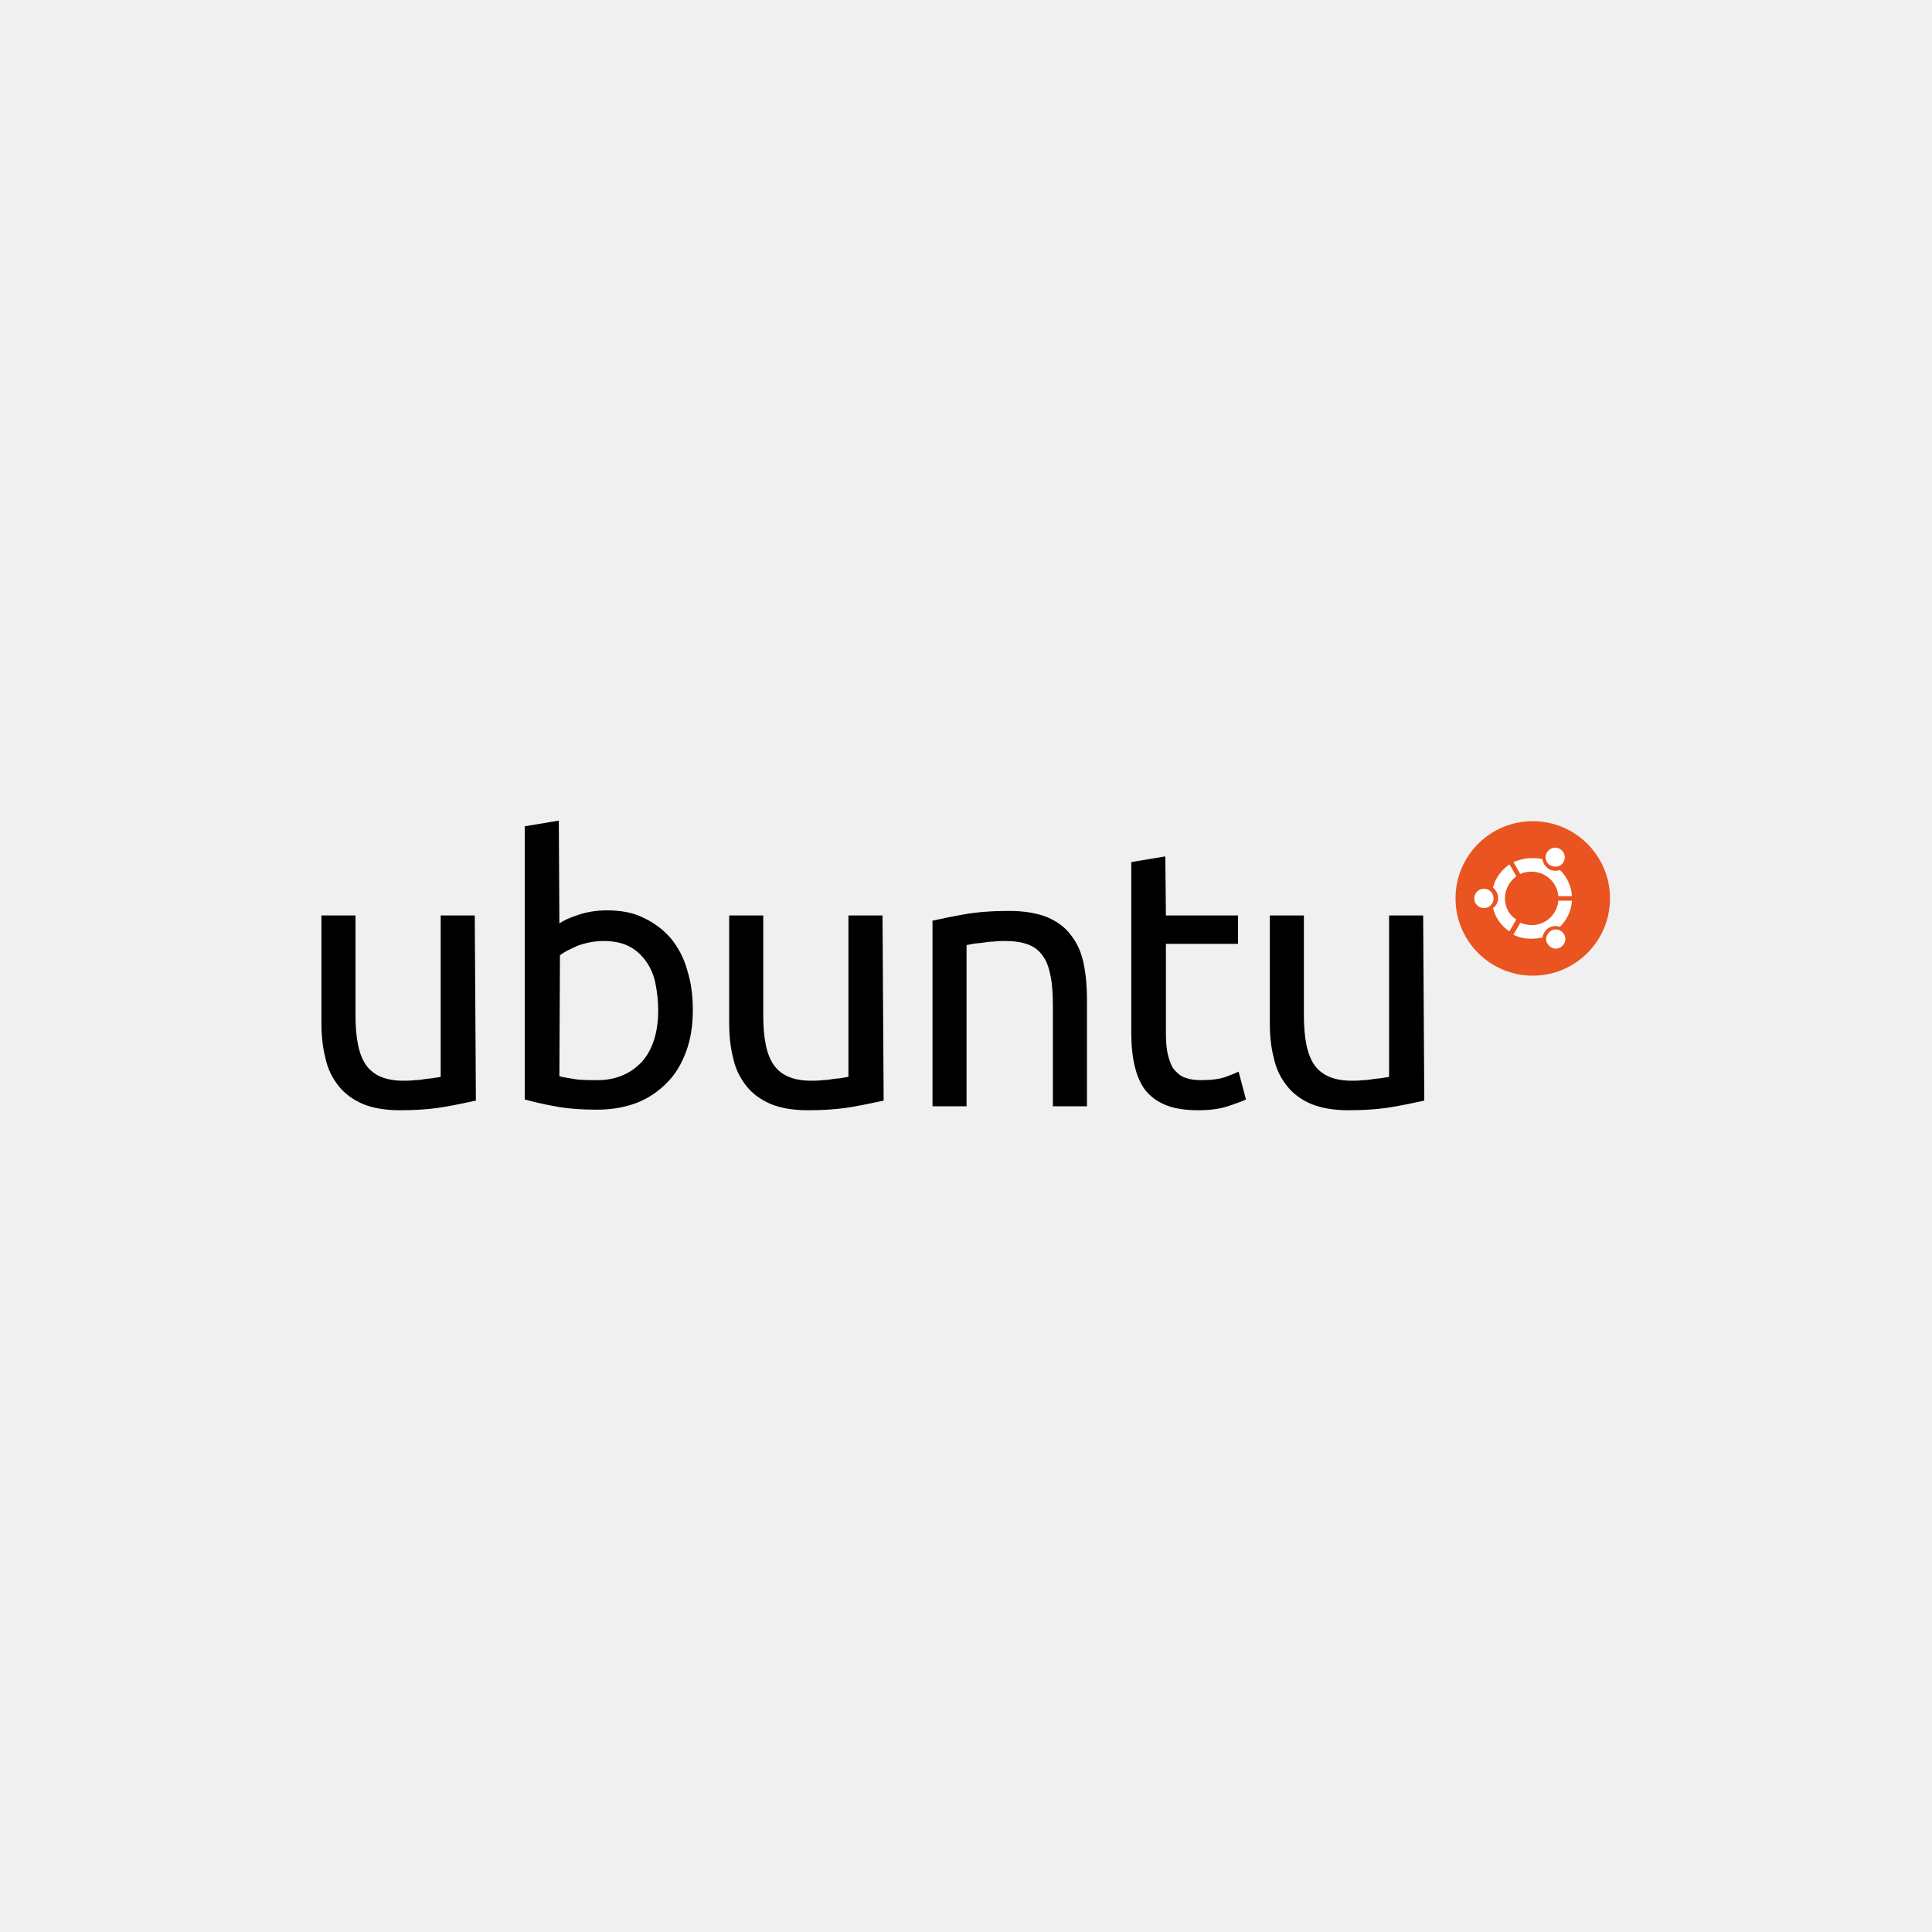
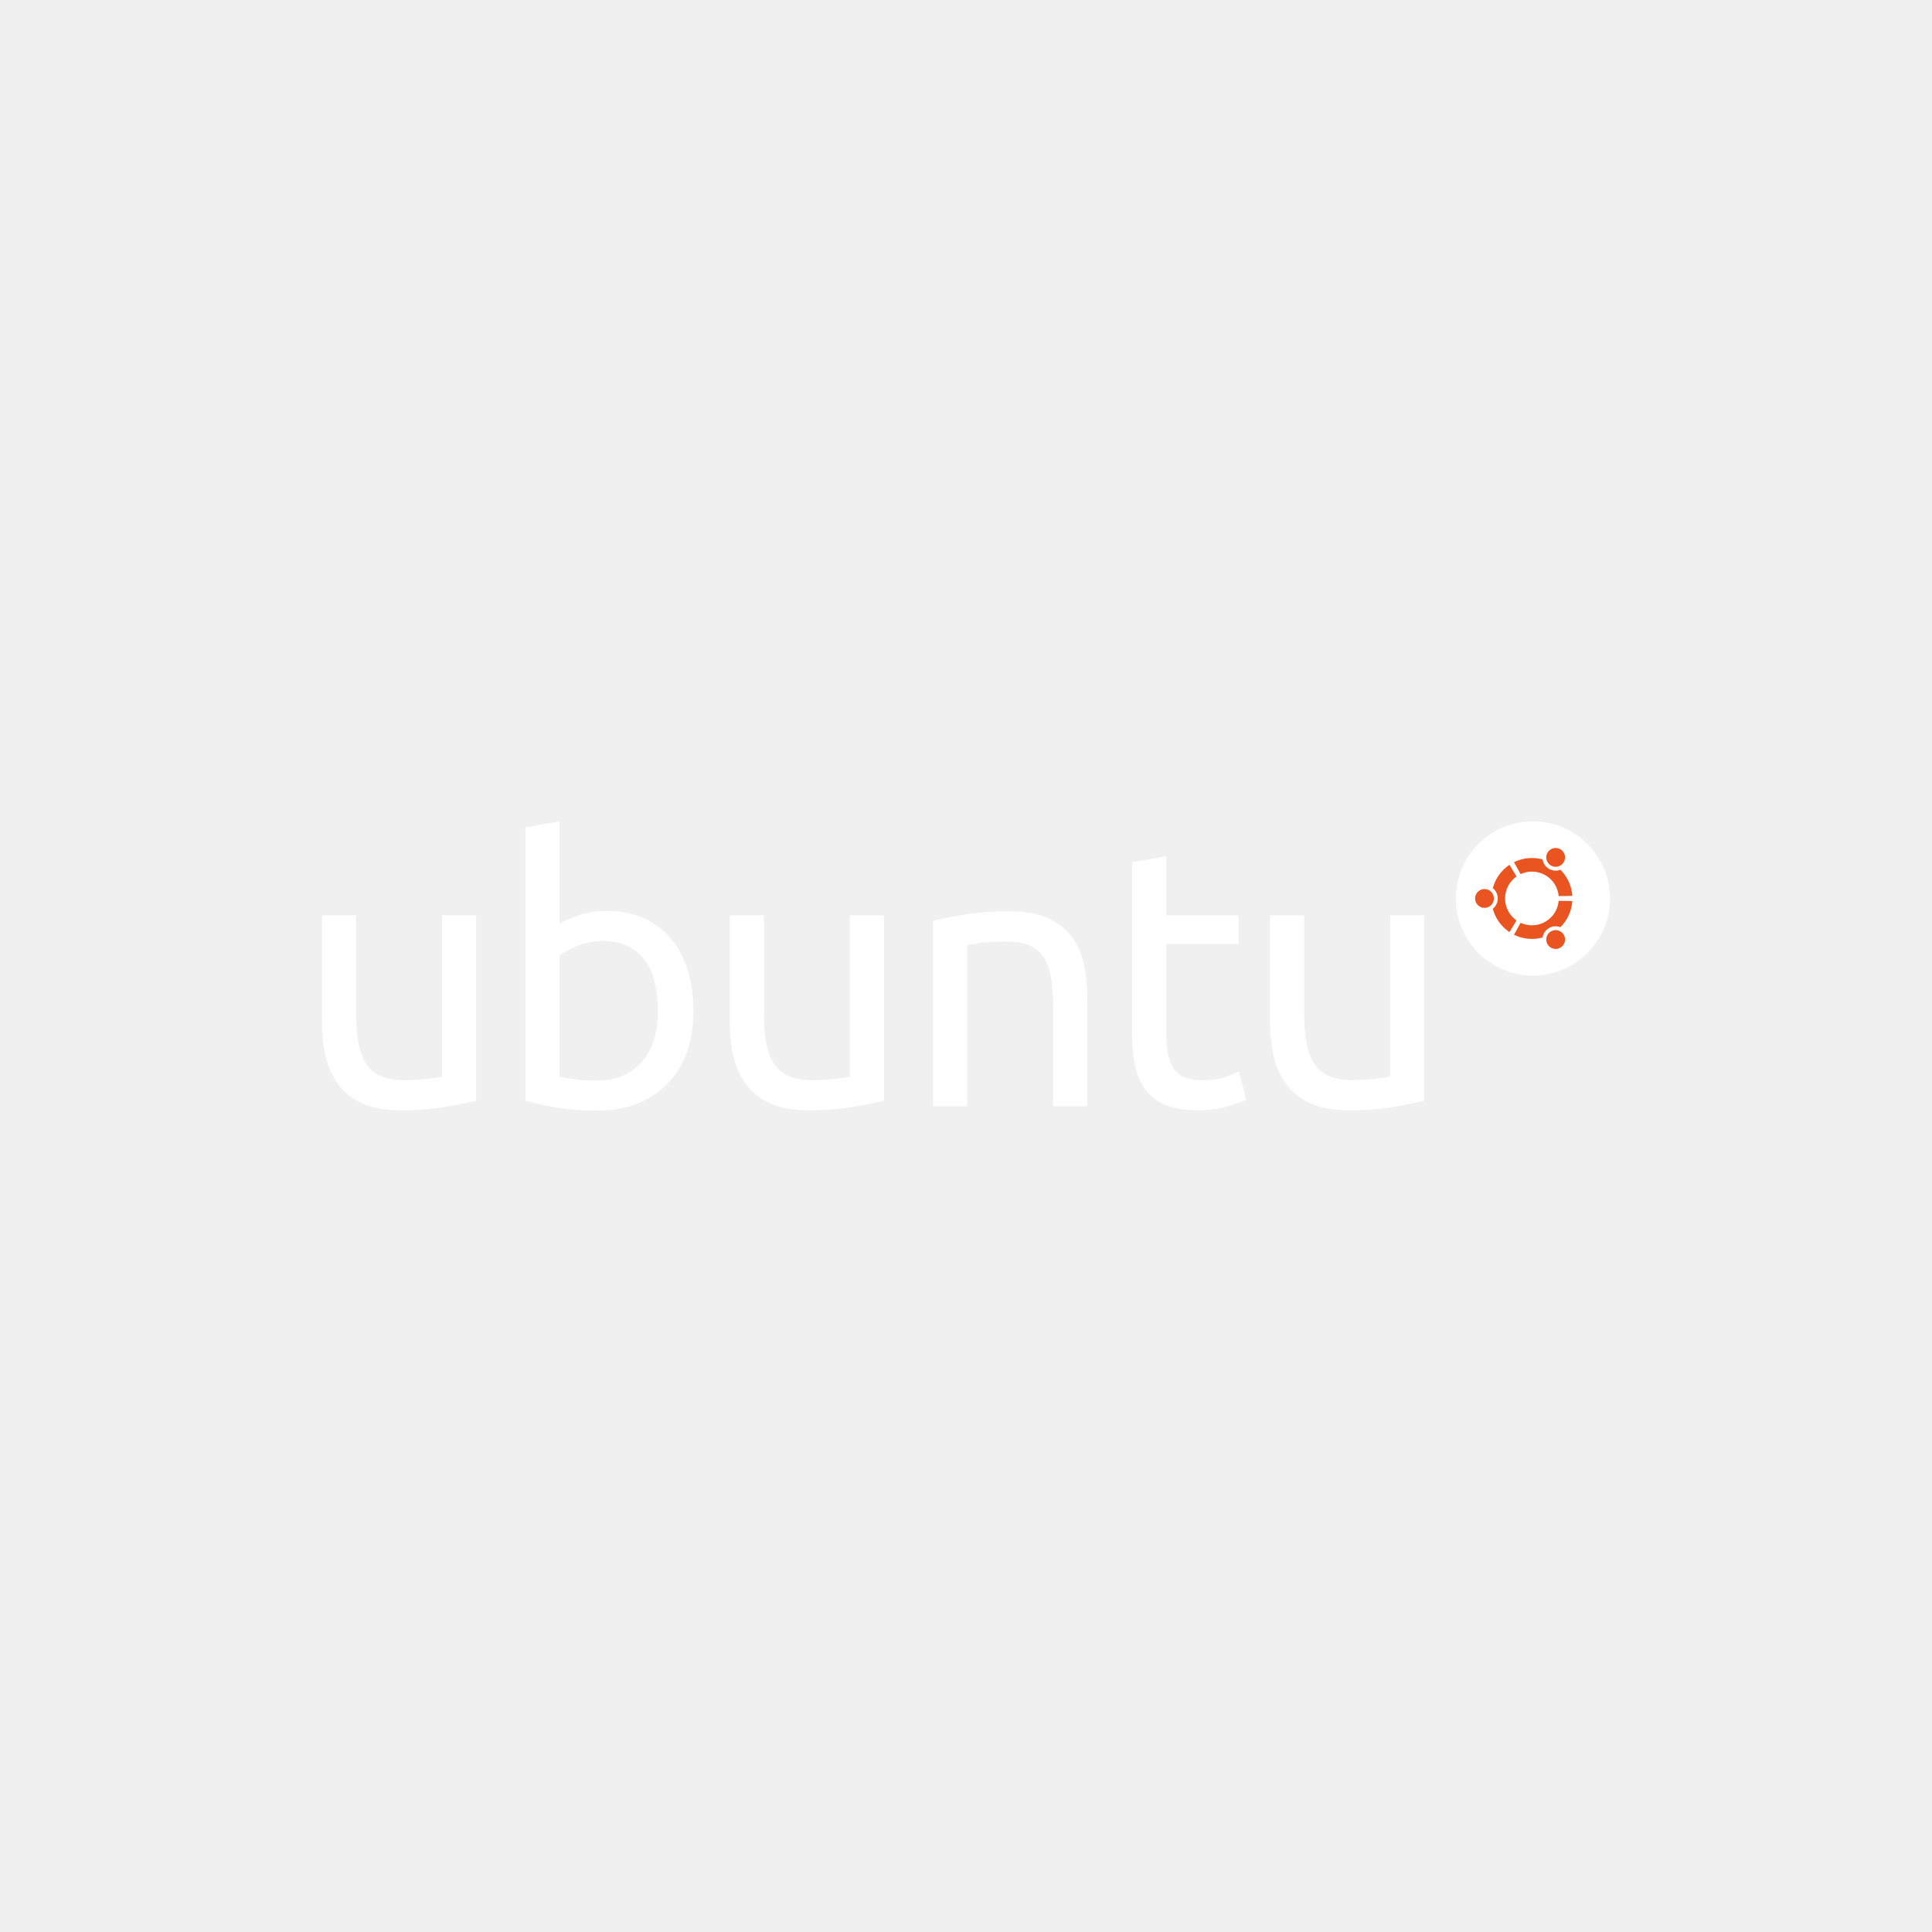
- <svg xmlns="http://www.w3.org/2000/svg" version="1.1" id="ubuntu__x5F__white_x26_orange_x28_cof_x29_" x="0px" y="0px" viewBox="0 0 340.2 340.2" style="enable-background:new 0 0 340.2 340.2;" xml:space="preserve">
-   <style type="text/css">
- 	.st0{fill:#E95420;}
- 	.st1{fill:#FFFFFF;}
- </style>
-   <g id="g3" transform="translate(0,215.433)">
- </g>
-   <g id="g5" transform="translate(0,215.433)">
- </g>
-   <g id="g7" transform="translate(0,215.433)">
- </g>
-   <g id="g9" transform="translate(0,215.433)">
- </g>
-   <g id="g13">
-     <path id="path15" d="M83.8,193.8c-1.4,0.3-3.2,0.7-5.5,1.1c-2.3,0.4-4.9,0.6-7.9,0.6   c-2.6,0-4.8-0.4-6.5-1.1c-1.8-0.8-3.2-1.8-4.3-3.2c-1.1-1.4-1.9-3-2.3-4.9c-0.5-1.9-0.7-4-0.7-6.2v-18.9h6v17.6   c0,4.1,0.6,7,1.9,8.8c1.3,1.8,3.5,2.7,6.5,2.7c0.6,0,1.3,0,2-0.1c0.7,0,1.3-0.1,1.9-0.2c0.6-0.1,1.2-0.1,1.6-0.2   c0.5-0.1,0.9-0.1,1.1-0.2v-28.4h6L83.8,193.8L83.8,193.8z" />
-     <path id="path17" d="M98.5,162.6c0.7-0.5,1.8-1,3.3-1.5c1.5-0.5,3.2-0.8,5.1-0.8   c2.4,0,4.6,0.4,6.4,1.3c1.9,0.9,3.5,2.1,4.8,3.6c1.3,1.6,2.3,3.4,2.9,5.6c0.7,2.2,1,4.5,1,7.1c0,2.7-0.4,5.2-1.2,7.3   c-0.8,2.2-1.9,4-3.4,5.5c-1.5,1.5-3.2,2.7-5.3,3.5c-2.1,0.8-4.4,1.2-7,1.2c-2.8,0-5.3-0.2-7.4-0.6c-2.2-0.4-3.9-0.8-5.3-1.2v-48.1   l6-1L98.5,162.6L98.5,162.6z M98.5,189.5c0.6,0.2,1.5,0.3,2.6,0.5c1.1,0.2,2.5,0.2,4.1,0.2c3.2,0,5.8-1.1,7.8-3.2   c1.9-2.1,2.9-5.2,2.9-9.1c0-1.7-0.2-3.3-0.5-4.8c-0.3-1.5-0.9-2.8-1.7-3.9c-0.8-1.1-1.8-2-3-2.6s-2.7-0.9-4.4-0.9   c-1.6,0-3.1,0.3-4.5,0.8c-1.4,0.6-2.4,1.1-3.2,1.7L98.5,189.5L98.5,189.5z" />
-     <path id="path19" d="M155.6,193.8c-1.4,0.3-3.2,0.7-5.5,1.1c-2.3,0.4-4.9,0.6-7.9,0.6   c-2.6,0-4.8-0.4-6.5-1.1c-1.8-0.8-3.2-1.8-4.3-3.2c-1.1-1.4-1.9-3-2.3-4.9c-0.5-1.9-0.7-4-0.7-6.2v-18.9h6v17.6   c0,4.1,0.6,7,1.9,8.8c1.3,1.8,3.5,2.7,6.5,2.7c0.6,0,1.3,0,2-0.1c0.7,0,1.3-0.1,1.9-0.2c0.6-0.1,1.2-0.1,1.6-0.2   c0.5-0.1,0.8-0.1,1.1-0.2v-28.4h6L155.6,193.8L155.6,193.8z" />
-     <path id="path21" d="M164.3,162.1c1.4-0.3,3.2-0.7,5.5-1.1c2.3-0.4,4.9-0.6,7.9-0.6   c2.7,0,4.9,0.4,6.7,1.1c1.8,0.8,3.2,1.8,4.2,3.2c1.1,1.4,1.8,3,2.2,4.9c0.4,1.9,0.6,4,0.6,6.3v18.9h-6v-17.6c0-2.1-0.1-3.8-0.4-5.3   c-0.3-1.5-0.7-2.7-1.4-3.6c-0.6-0.9-1.5-1.6-2.6-2c-1.1-0.4-2.4-0.6-4-0.6c-0.6,0-1.3,0-2,0.1c-0.7,0-1.3,0.1-2,0.2   c-0.6,0.1-1.2,0.1-1.7,0.2c-0.5,0.1-0.9,0.2-1.1,0.2v28.4h-6V162.1L164.3,162.1z" />
-     <path id="path23" d="M205.3,161.2h12.7v5h-12.7v15.5c0,1.7,0.1,3.1,0.4,4.2   c0.3,1.1,0.6,2,1.2,2.6c0.5,0.6,1.2,1.1,1.9,1.3c0.8,0.3,1.7,0.4,2.7,0.4c1.9,0,3.3-0.2,4.4-0.6c1.1-0.4,1.8-0.7,2.2-0.9l1.3,4.9   c-0.6,0.3-1.7,0.7-3.2,1.2c-1.5,0.5-3.3,0.7-5.2,0.7c-2.3,0-4.2-0.3-5.7-0.9c-1.5-0.6-2.7-1.5-3.6-2.6c-0.9-1.2-1.5-2.6-1.9-4.3   c-0.4-1.7-0.6-3.7-0.6-5.9v-30l6-1L205.3,161.2L205.3,161.2z" />
-     <path id="path25" d="M250.8,193.8c-1.4,0.3-3.2,0.7-5.5,1.1c-2.3,0.4-4.9,0.6-7.9,0.6   c-2.6,0-4.8-0.4-6.5-1.1s-3.2-1.8-4.3-3.2c-1.1-1.4-1.9-3-2.3-4.9c-0.5-1.9-0.7-4-0.7-6.2v-18.9h6v17.6c0,4.1,0.6,7,1.9,8.8   c1.3,1.8,3.5,2.7,6.5,2.7c0.6,0,1.3,0,2-0.1c0.7,0,1.3-0.1,1.9-0.2c0.6-0.1,1.2-0.1,1.6-0.2c0.5-0.1,0.9-0.1,1.1-0.2v-28.4h6   L250.8,193.8L250.8,193.8z" />
-   </g>
-   <circle id="circle29" class="st0" cx="269.9" cy="158.2" r="13.6" />
-   <g id="g31">
-     <path id="path33" class="st1" d="M263,158.2c0,0.9-0.7,1.7-1.7,1.7c-0.9,0-1.7-0.7-1.7-1.7   c0-0.9,0.7-1.7,1.7-1.7C262.3,156.5,263,157.3,263,158.2z M272.5,166.2c0.5,0.8,1.5,1.1,2.3,0.6c0.8-0.5,1.1-1.5,0.6-2.3   c-0.5-0.8-1.5-1.1-2.3-0.6C272.3,164.4,272,165.5,272.5,166.2z M275.3,151.8c0.5-0.8,0.2-1.8-0.6-2.3c-0.8-0.5-1.8-0.2-2.3,0.6   c-0.5,0.8-0.2,1.8,0.6,2.3C273.9,152.8,274.9,152.6,275.3,151.8z M269.7,153.5c2.5,0,4.5,1.9,4.7,4.3l2.4,0   c-0.1-1.8-0.9-3.4-2.1-4.6c-0.6,0.2-1.4,0.2-2-0.2c-0.6-0.4-1-1-1.1-1.7c-0.6-0.2-1.2-0.2-1.9-0.2c-1.1,0-2.2,0.3-3.2,0.7l1.2,2.1   C268.3,153.6,269,153.5,269.7,153.5L269.7,153.5z M265,158.2c0-1.6,0.8-3,2-3.9l-1.2-2.1c-1.4,1-2.5,2.4-2.9,4.1   c0.5,0.4,0.9,1.1,0.9,1.8c0,0.7-0.3,1.4-0.9,1.8c0.4,1.7,1.5,3.2,2.9,4.1l1.2-2.1C265.8,161.2,265,159.8,265,158.2L265,158.2z    M269.7,162.9c-0.7,0-1.4-0.2-2-0.4l-1.2,2.1c1,0.5,2,0.7,3.2,0.7c0.6,0,1.3-0.1,1.9-0.2c0.1-0.7,0.5-1.3,1.1-1.7   c0.6-0.4,1.4-0.4,2-0.2c1.2-1.2,2-2.8,2.1-4.6l-2.4,0C274.2,161,272.2,162.9,269.7,162.9L269.7,162.9z" />
+ <svg xmlns="http://www.w3.org/2000/svg" version="1.1" id="ubuntu__x5F__white_x26_orange_x28_cof_x29_" x="0px" y="0px" width="120mm" height="120mm" viewBox="0 0 425.197 425.197" enable-background="new 0 0 425.197 209.764" xml:space="preserve">
+   <defs id="defs37" />
+   <g id="g3" transform="translate(0,215.433)" />
+   <g id="g5" transform="translate(0,215.433)" />
+   <g id="g7" transform="translate(0,215.433)" />
+   <g id="g9" transform="translate(0,215.433)" />
+   <g id="g11" transform="translate(0,107.718)">
+     <g id="g13">
+       <path d="m 104.798,134.53 c -1.725,0.432 -3.999,0.889 -6.826,1.374 -2.83,0.483 -6.102,0.726 -9.817,0.726 -3.23,0 -5.952,-0.472 -8.159,-1.413 -2.209,-0.941 -3.986,-2.274 -5.332,-3.998 -1.348,-1.724 -2.316,-3.757 -2.908,-6.101 -0.594,-2.341 -0.889,-4.939 -0.889,-7.795 l 0,-23.589 7.513,0 0,21.973 c 0,5.117 0.808,8.779 2.424,10.986 1.616,2.211 4.334,3.314 8.159,3.314 0.809,0 1.642,-0.029 2.505,-0.083 0.86,-0.053 1.67,-0.122 2.425,-0.202 0.752,-0.081 1.439,-0.161 2.059,-0.242 0.619,-0.08 1.064,-0.173 1.334,-0.283 l 0,-35.463 7.514,0 0,40.796 z" id="path15" style="fill:#ffffff" />
+       <path d="m 123.134,95.591 c 0.915,-0.592 2.304,-1.211 4.161,-1.857 1.857,-0.646 3.999,-0.969 6.422,-0.969 3.016,0 5.696,0.539 8.039,1.615 2.342,1.078 4.322,2.584 5.938,4.523 1.614,1.939 2.839,4.256 3.675,6.947 0.834,2.695 1.253,5.656 1.253,8.888 0,3.392 -0.5,6.45 -1.494,9.168 -0.999,2.72 -2.412,5.021 -4.242,6.907 -1.832,1.885 -4.039,3.34 -6.625,4.362 -2.584,1.023 -5.493,1.535 -8.725,1.535 -3.502,0 -6.598,-0.244 -9.289,-0.728 -2.693,-0.485 -4.902,-0.97 -6.625,-1.454 l 0,-60.181 7.513,-1.293 0,22.537 z m 0,33.606 c 0.755,0.216 1.818,0.42 3.192,0.605 1.373,0.191 3.082,0.284 5.129,0.284 4.039,0 7.271,-1.334 9.693,-3.999 2.425,-2.666 3.637,-6.45 3.637,-11.349 0,-2.153 -0.216,-4.173 -0.646,-6.062 -0.432,-1.883 -1.132,-3.514 -2.102,-4.885 -0.969,-1.375 -2.222,-2.451 -3.756,-3.232 -1.534,-0.781 -3.38,-1.172 -5.533,-1.172 -2.049,0 -3.932,0.352 -5.654,1.051 -1.727,0.701 -3.045,1.428 -3.96,2.182 l 0,26.577 z" id="path17" style="fill:#ffffff" />
+       <path d="m 194.546,134.53 c -1.725,0.432 -4,0.889 -6.826,1.374 -2.827,0.483 -6.1,0.726 -9.816,0.726 -3.23,0 -5.95,-0.472 -8.158,-1.413 -2.209,-0.941 -3.986,-2.274 -5.331,-3.998 -1.348,-1.724 -2.315,-3.757 -2.909,-6.101 -0.593,-2.341 -0.889,-4.939 -0.889,-7.795 l 0,-23.589 7.512,0 0,21.973 c 0,5.117 0.809,8.779 2.424,10.986 1.617,2.211 4.336,3.314 8.159,3.314 0.81,0 1.644,-0.029 2.505,-0.083 0.859,-0.053 1.668,-0.122 2.424,-0.202 0.754,-0.081 1.44,-0.161 2.061,-0.242 0.618,-0.08 1.062,-0.173 1.331,-0.283 l 0,-35.463 7.514,0 0,40.796 z" id="path19" style="fill:#ffffff" />
+       <path d="m 205.37,94.947 c 1.723,-0.432 4.01,-0.889 6.867,-1.375 2.852,-0.484 6.138,-0.727 9.854,-0.727 3.34,0 6.113,0.473 8.32,1.414 2.208,0.943 3.972,2.262 5.293,3.959 1.317,1.695 2.246,3.729 2.786,6.098 0.538,2.373 0.808,4.984 0.808,7.837 l 0,23.588 -7.513,0 0,-21.973 c 0,-2.584 -0.176,-4.791 -0.525,-6.624 -0.351,-1.833 -0.929,-3.313 -1.737,-4.442 -0.808,-1.133 -1.885,-1.953 -3.231,-2.465 -1.346,-0.514 -3.018,-0.768 -5.007,-0.768 -0.811,0 -1.645,0.027 -2.504,0.08 -0.862,0.055 -1.686,0.121 -2.464,0.203 -0.784,0.08 -1.481,0.176 -2.102,0.281 -0.62,0.109 -1.063,0.189 -1.333,0.242 l 0,35.464 -7.512,0 0,-40.792 z" id="path21" style="fill:#ffffff" />
+       <path d="m 256.665,93.734 15.914,0 0,6.301 -15.914,0 0,19.388 c 0,2.1 0.161,3.84 0.485,5.212 0.324,1.372 0.809,2.451 1.454,3.229 0.646,0.781 1.452,1.333 2.423,1.656 0.97,0.324 2.1,0.487 3.392,0.487 2.314,0 4.147,-0.258 5.494,-0.771 1.345,-0.511 2.262,-0.874 2.748,-1.09 l 1.614,6.141 c -0.755,0.378 -2.088,0.863 -3.999,1.453 -1.912,0.593 -4.078,0.889 -6.502,0.889 -2.856,0 -5.212,-0.362 -7.07,-1.089 -1.856,-0.729 -3.351,-1.817 -4.482,-3.273 -1.131,-1.453 -1.925,-3.243 -2.382,-5.372 -0.46,-2.126 -0.688,-4.59 -0.688,-7.391 l 0,-37.483 7.513,-1.293 0,13.006 z" id="path23" style="fill:#ffffff" />
+       <path d="m 313.455,134.53 c -1.726,0.432 -3.999,0.889 -6.826,1.374 -2.827,0.483 -6.101,0.726 -9.814,0.726 -3.232,0 -5.952,-0.472 -8.161,-1.413 -2.209,-0.941 -3.986,-2.274 -5.33,-3.998 -1.348,-1.724 -2.316,-3.757 -2.91,-6.101 -0.592,-2.341 -0.889,-4.939 -0.889,-7.795 l 0,-23.589 7.515,0 0,21.973 c 0,5.117 0.808,8.779 2.424,10.986 1.614,2.211 4.334,3.314 8.159,3.314 0.807,0 1.641,-0.029 2.504,-0.083 0.859,-0.053 1.667,-0.122 2.422,-0.202 0.754,-0.081 1.441,-0.161 2.061,-0.242 0.617,-0.08 1.063,-0.173 1.334,-0.283 l 0,-35.463 7.513,0 0,40.796 z" id="path25" style="fill:#ffffff" />
+     </g>
+     <g id="g27">
+       <circle cx="337.365" cy="90.017" r="16.966" id="circle29" style="fill:#ffffff" />
+       <g id="g31">
+         <path d="m 328.784,90.017 c 0,1.144 -0.928,2.071 -2.071,2.071 -1.145,0 -2.072,-0.928 -2.072,-2.071 0,-1.145 0.928,-2.073 2.072,-2.073 1.143,0 2.071,0.928 2.071,2.073 z m 11.79,10.075 c 0.571,0.991 1.838,1.33 2.829,0.758 0.991,-0.572 1.331,-1.839 0.757,-2.831 -0.571,-0.991 -1.838,-1.33 -2.828,-0.758 -0.992,0.572 -1.332,1.839 -0.758,2.831 z m 3.586,-18.079 c 0.574,-0.991 0.234,-2.258 -0.757,-2.83 -0.991,-0.572 -2.258,-0.232 -2.829,0.759 -0.574,0.991 -0.234,2.258 0.758,2.831 0.99,0.57 2.258,0.231 2.828,-0.76 z m -7.012,2.094 c 3.088,0 5.621,2.368 5.886,5.385 l 2.999,-0.046 c -0.143,-2.244 -1.115,-4.261 -2.614,-5.749 -0.795,0.307 -1.716,0.265 -2.509,-0.194 -0.797,-0.458 -1.292,-1.236 -1.424,-2.078 -0.746,-0.202 -1.529,-0.311 -2.338,-0.311 -1.418,0 -2.758,0.333 -3.948,0.922 l 1.458,2.62 c 0.758,-0.352 1.602,-0.549 2.49,-0.549 z m -5.91,5.91 c 0,-2 0.994,-3.767 2.514,-4.836 l -1.539,-2.573 c -1.783,1.19 -3.112,3.008 -3.673,5.137 0.663,0.534 1.089,1.354 1.089,2.272 0,0.918 -0.426,1.737 -1.089,2.271 0.561,2.129 1.89,3.947 3.673,5.138 l 1.539,-2.573 c -1.52,-1.071 -2.514,-2.837 -2.514,-4.836 z m 5.91,5.908 c -0.889,0 -1.732,-0.197 -2.49,-0.548 l -1.458,2.62 c 1.19,0.59 2.53,0.921 3.948,0.921 0.809,0 1.592,-0.107 2.338,-0.311 0.132,-0.842 0.627,-1.619 1.424,-2.078 0.793,-0.458 1.714,-0.5 2.509,-0.193 1.499,-1.488 2.472,-3.506 2.614,-5.75 l -2.999,-0.047 c -0.264,3.02 -2.798,5.386 -5.886,5.386 z" id="path33" style="fill:#e95420" />
+       </g>
+     </g>
  </g>
</svg>
